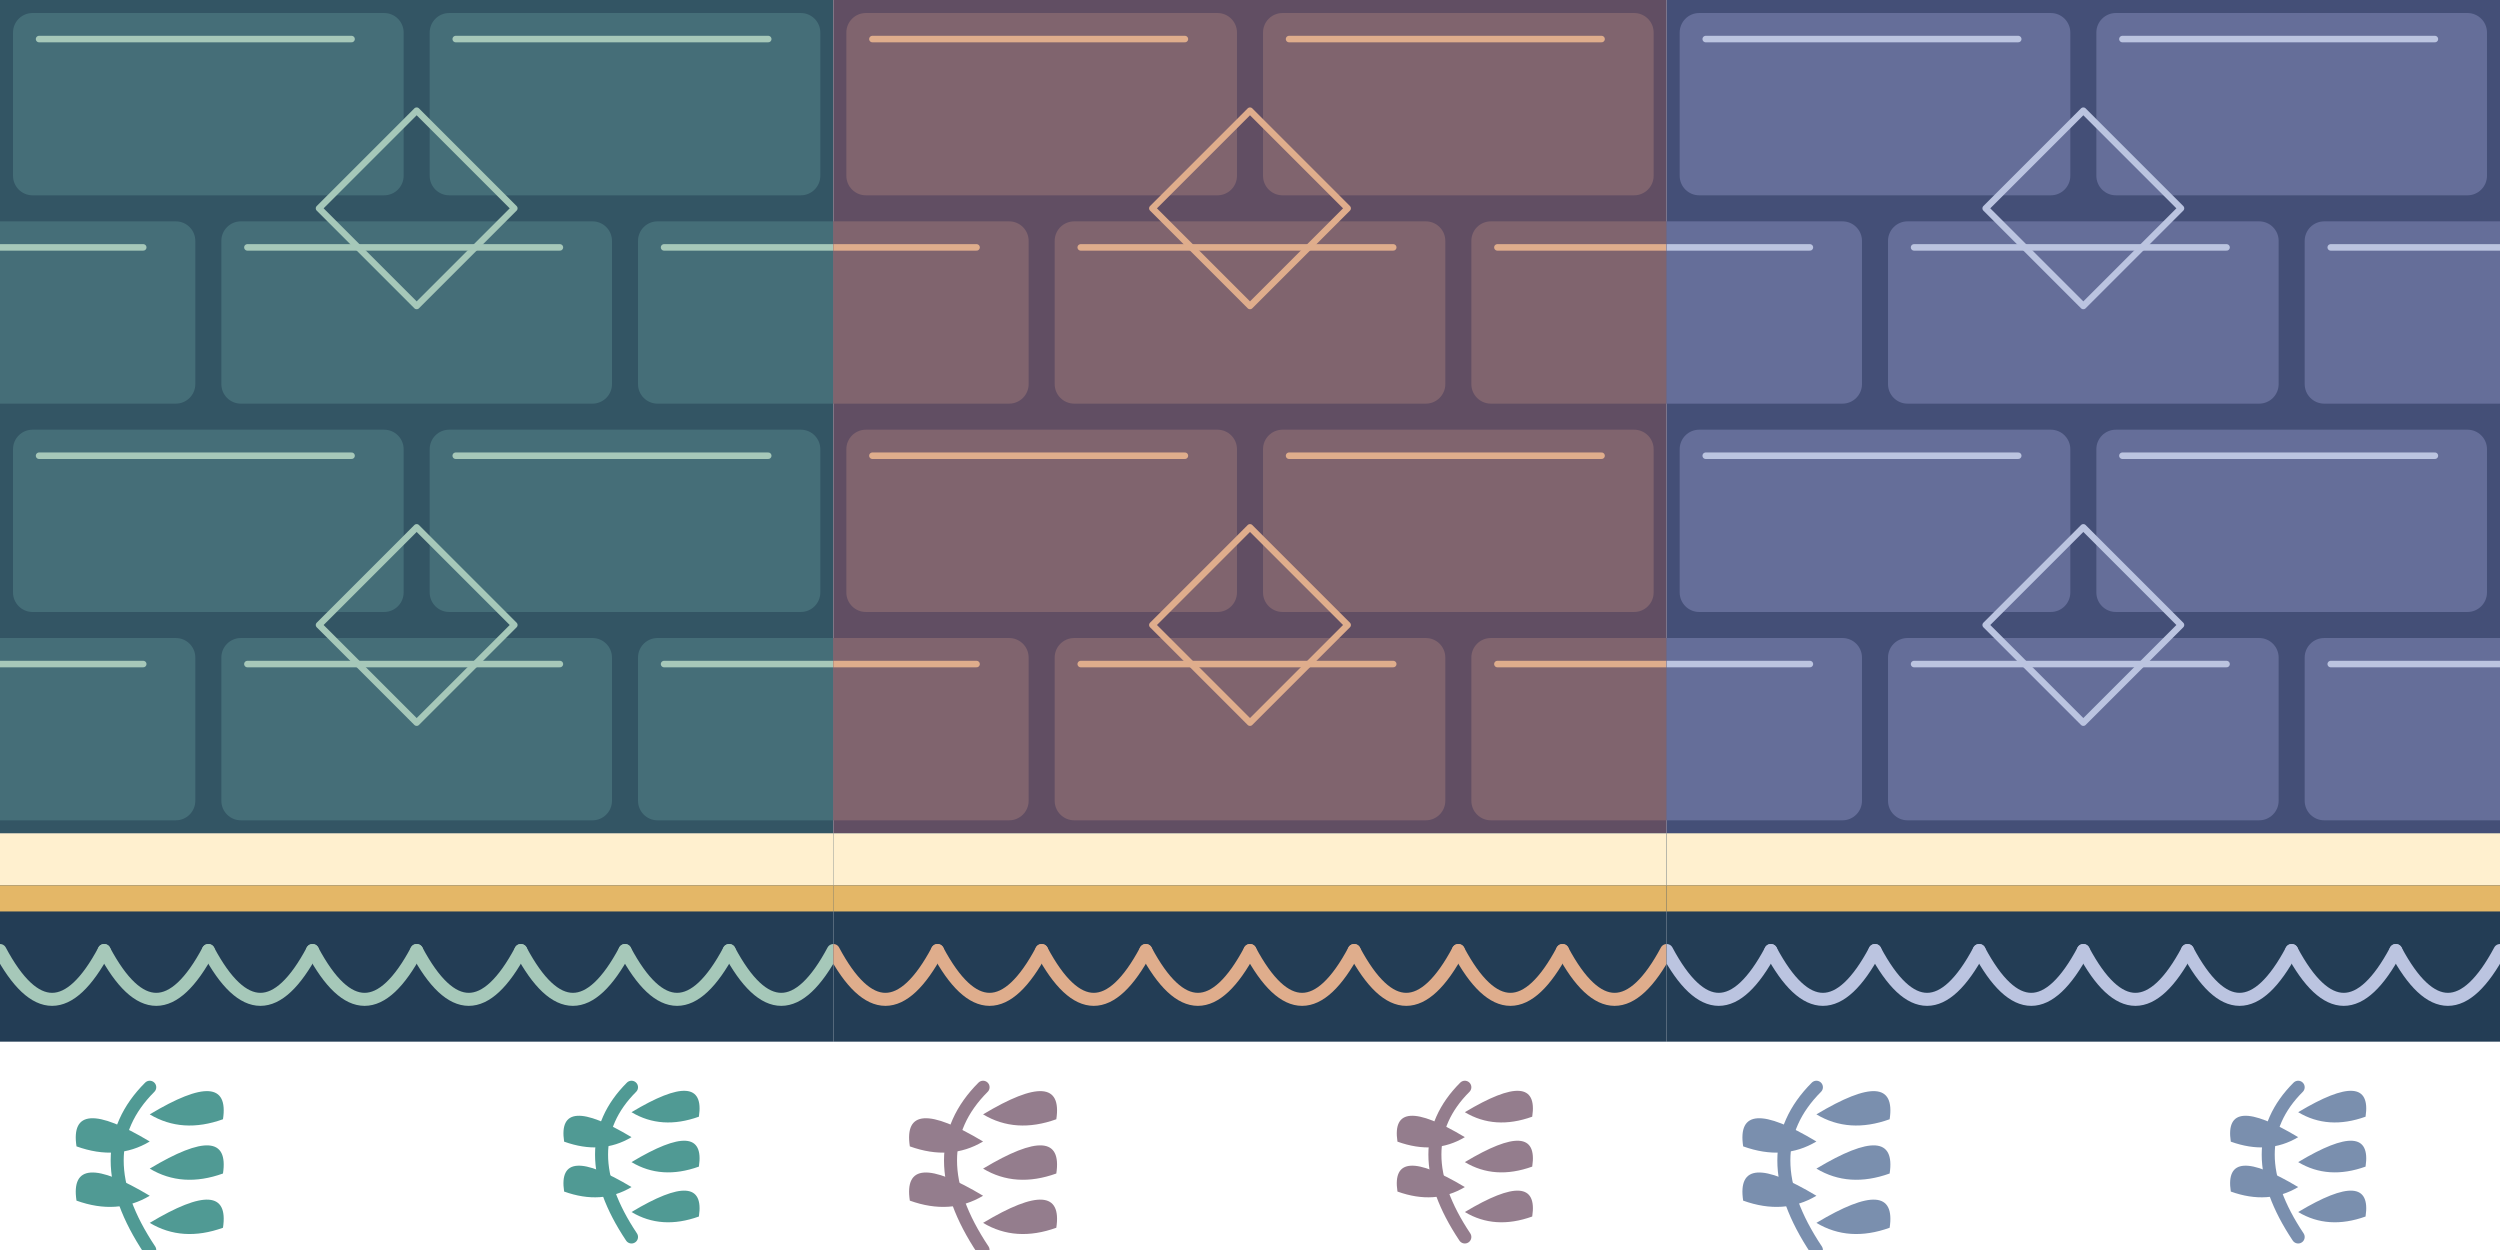
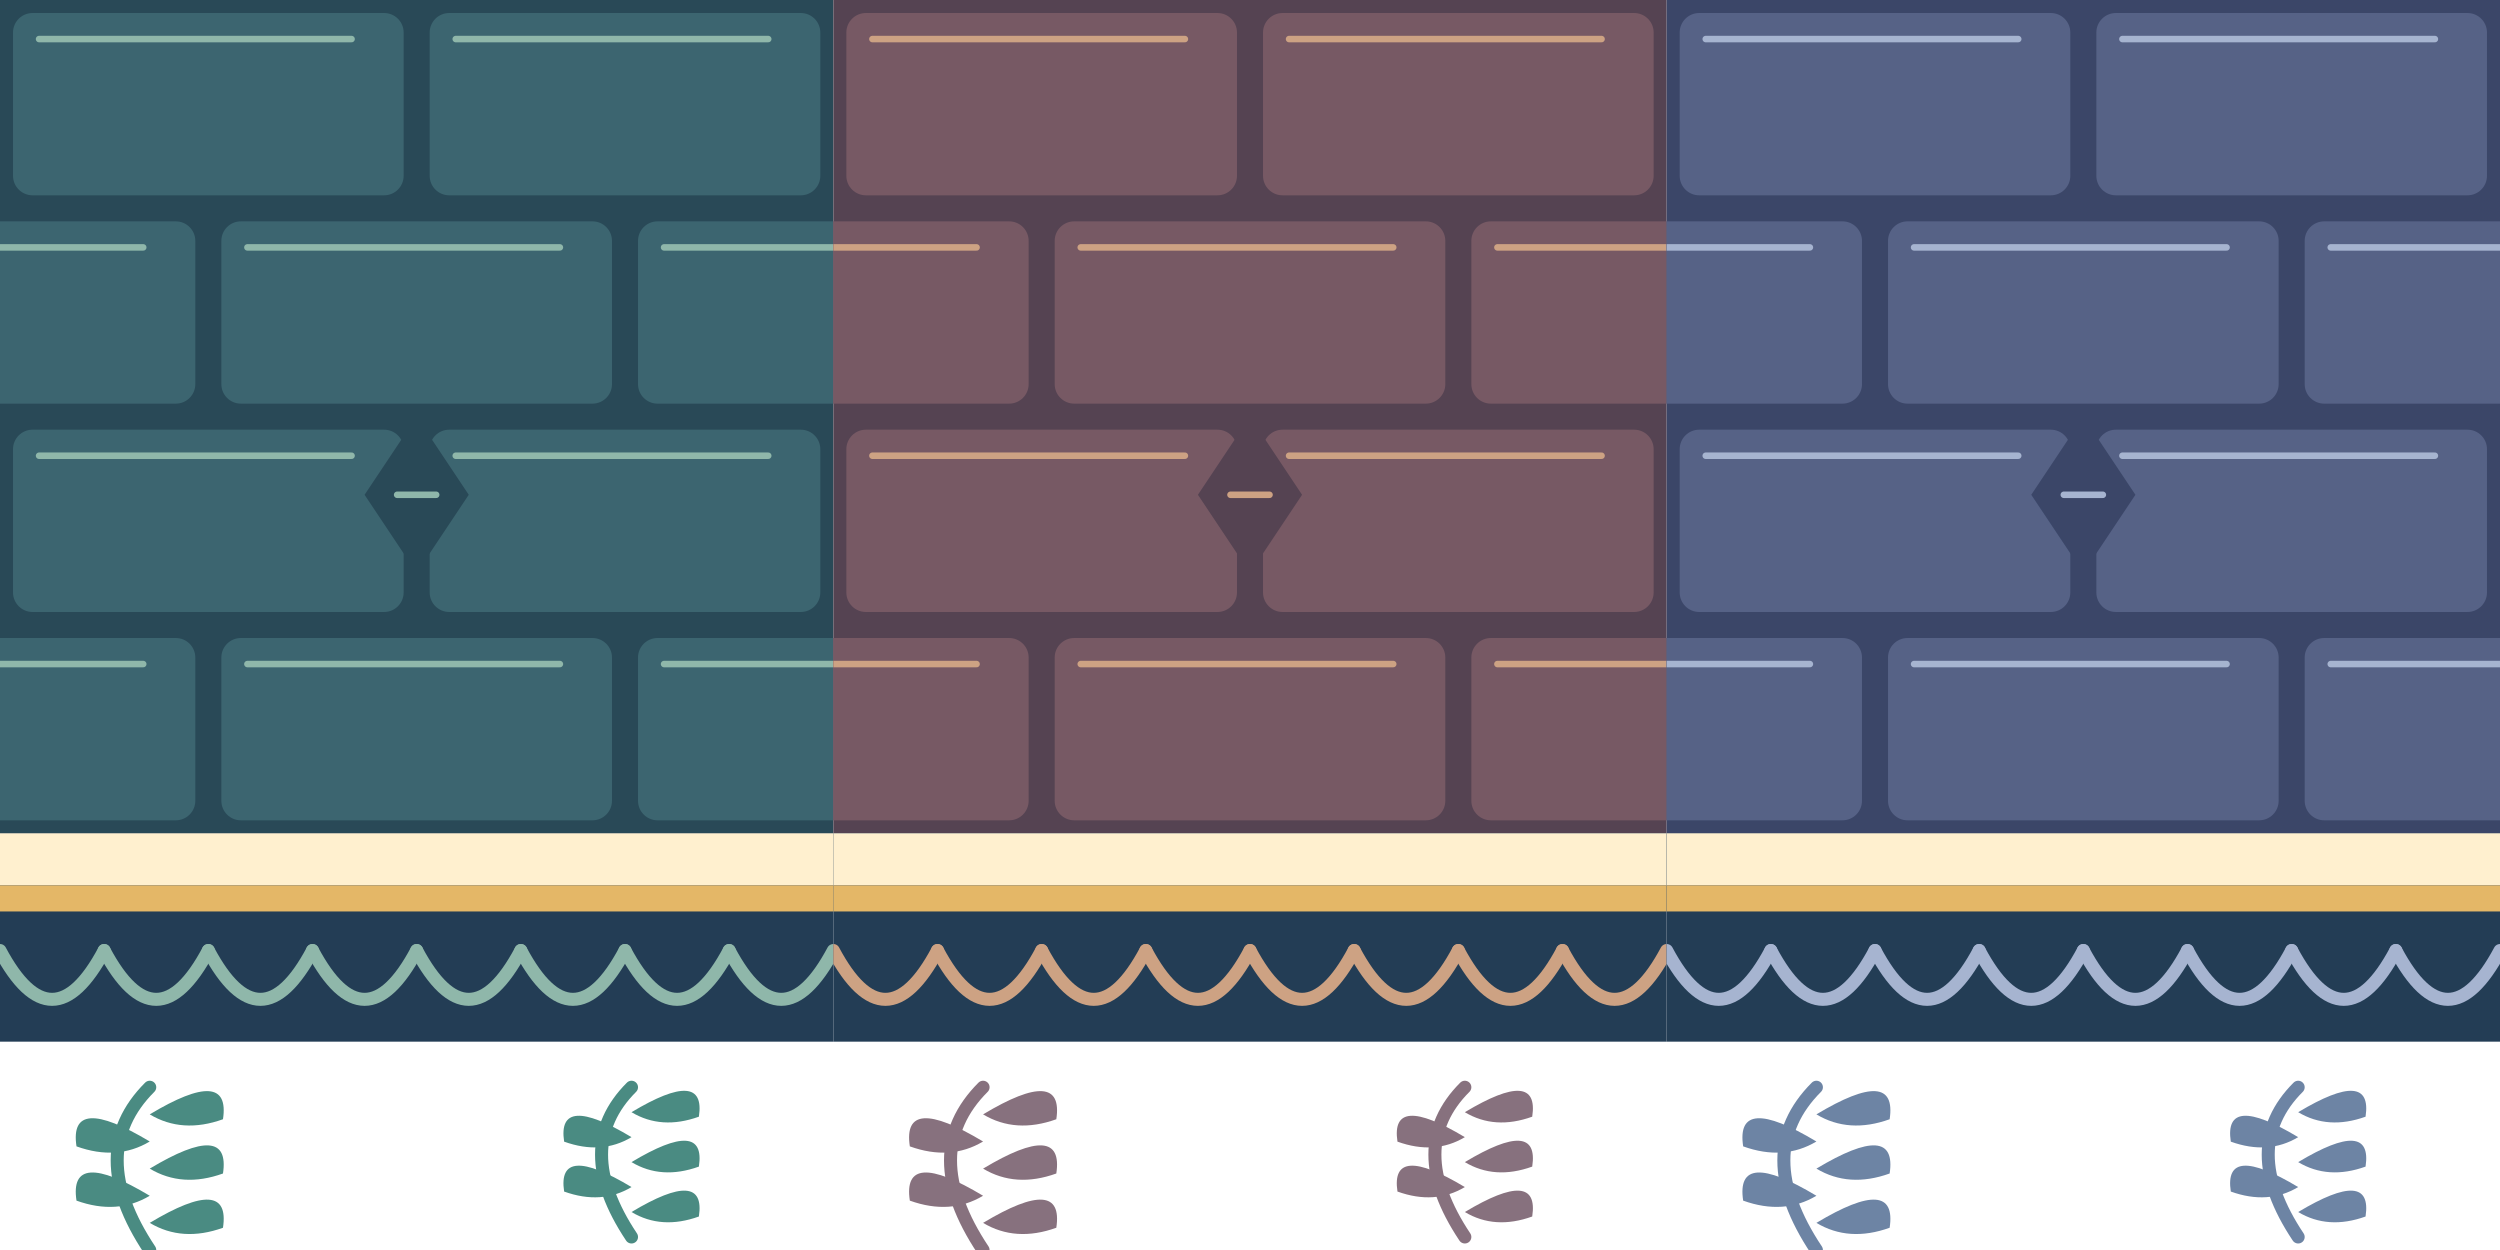
<svg xmlns="http://www.w3.org/2000/svg" width="384" height="192" viewBox="0 0 384 192">
  <svg x="0" width="128" height="192" viewBox="0 0 128 192">
-     <rect x="0" y="0" width="128" height="128" rx="0" fill="#335564" stroke="none" stroke-width="2" />
-     <rect x="2" y="2" width="60" height="28" rx="3" fill="#456e78" stroke="none" stroke-width="2" />
-     <path d="M6 6L54 6" fill="none" stroke="#a6c8b9" stroke-width="1" stroke-linecap="round" stroke-linejoin="round" />
-     <rect x="66" y="2" width="60" height="28" rx="3" fill="#456e78" stroke="none" stroke-width="2" />
-     <path d="M70 6L118 6" fill="none" stroke="#a6c8b9" stroke-width="1" stroke-linecap="round" stroke-linejoin="round" />
-     <rect x="130" y="2" width="60" height="28" rx="3" fill="#456e78" stroke="none" stroke-width="2" />
-     <path d="M134 6L182 6" fill="none" stroke="#a6c8b9" stroke-width="1" stroke-linecap="round" stroke-linejoin="round" />
-     <rect x="-30" y="34" width="60" height="28" rx="3" fill="#456e78" stroke="none" stroke-width="2" />
-     <path d="M-26 38L22 38" fill="none" stroke="#a6c8b9" stroke-width="1" stroke-linecap="round" stroke-linejoin="round" />
-     <rect x="34" y="34" width="60" height="28" rx="3" fill="#456e78" stroke="none" stroke-width="2" />
-     <path d="M38 38L86 38" fill="none" stroke="#a6c8b9" stroke-width="1" stroke-linecap="round" stroke-linejoin="round" />
-     <rect x="98" y="34" width="60" height="28" rx="3" fill="#456e78" stroke="none" stroke-width="2" />
-     <path d="M102 38L150 38" fill="none" stroke="#a6c8b9" stroke-width="1" stroke-linecap="round" stroke-linejoin="round" />
-     <rect x="2" y="66" width="60" height="28" rx="3" fill="#456e78" stroke="none" stroke-width="2" />
-     <path d="M6 70L54 70" fill="none" stroke="#a6c8b9" stroke-width="1" stroke-linecap="round" stroke-linejoin="round" />
-     <rect x="66" y="66" width="60" height="28" rx="3" fill="#456e78" stroke="none" stroke-width="2" />
-     <path d="M70 70L118 70" fill="none" stroke="#a6c8b9" stroke-width="1" stroke-linecap="round" stroke-linejoin="round" />
-     <rect x="130" y="66" width="60" height="28" rx="3" fill="#456e78" stroke="none" stroke-width="2" />
-     <path d="M134 70L182 70" fill="none" stroke="#a6c8b9" stroke-width="1" stroke-linecap="round" stroke-linejoin="round" />
-     <rect x="-30" y="98" width="60" height="28" rx="3" fill="#456e78" stroke="none" stroke-width="2" />
-     <path d="M-26 102L22 102" fill="none" stroke="#a6c8b9" stroke-width="1" stroke-linecap="round" stroke-linejoin="round" />
-     <rect x="34" y="98" width="60" height="28" rx="3" fill="#456e78" stroke="none" stroke-width="2" />
-     <path d="M38 102L86 102" fill="none" stroke="#a6c8b9" stroke-width="1" stroke-linecap="round" stroke-linejoin="round" />
-     <rect x="98" y="98" width="60" height="28" rx="3" fill="#456e78" stroke="none" stroke-width="2" />
-     <path d="M102 102L150 102" fill="none" stroke="#a6c8b9" stroke-width="1" stroke-linecap="round" stroke-linejoin="round" />
-     <path d="M64 17L79 32 64 47 49 32ZM64 81L79 96 64 111 49 96Z" fill="none" stroke="#a6c8b9" stroke-width="1" stroke-linecap="round" stroke-linejoin="round" />
+     <rect x="0" y="0" width="128" height="128" rx="0" fill="#294957" stroke="none" stroke-width="2" />
+     <rect x="2" y="2" width="60" height="28" rx="3" fill="#3c6570" stroke="none" stroke-width="2" />
+     <path d="M6 6L54 6" fill="none" stroke="#8fb7aa" stroke-width="1" stroke-linecap="round" stroke-linejoin="round" />
+     <rect x="66" y="2" width="60" height="28" rx="3" fill="#3c6570" stroke="none" stroke-width="2" />
+     <path d="M70 6L118 6" fill="none" stroke="#8fb7aa" stroke-width="1" stroke-linecap="round" stroke-linejoin="round" />
+     <rect x="130" y="2" width="60" height="28" rx="3" fill="#3c6570" stroke="none" stroke-width="2" />
+     <path d="M134 6L182 6" fill="none" stroke="#8fb7aa" stroke-width="1" stroke-linecap="round" stroke-linejoin="round" />
+     <rect x="-30" y="34" width="60" height="28" rx="3" fill="#3c6570" stroke="none" stroke-width="2" />
+     <path d="M-26 38L22 38" fill="none" stroke="#8fb7aa" stroke-width="1" stroke-linecap="round" stroke-linejoin="round" />
+     <rect x="34" y="34" width="60" height="28" rx="3" fill="#3c6570" stroke="none" stroke-width="2" />
+     <path d="M38 38L86 38" fill="none" stroke="#8fb7aa" stroke-width="1" stroke-linecap="round" stroke-linejoin="round" />
+     <rect x="98" y="34" width="60" height="28" rx="3" fill="#3c6570" stroke="none" stroke-width="2" />
+     <path d="M102 38L150 38" fill="none" stroke="#8fb7aa" stroke-width="1" stroke-linecap="round" stroke-linejoin="round" />
+     <rect x="2" y="66" width="60" height="28" rx="3" fill="#3c6570" stroke="none" stroke-width="2" />
+     <path d="M6 70L54 70" fill="none" stroke="#8fb7aa" stroke-width="1" stroke-linecap="round" stroke-linejoin="round" />
+     <rect x="66" y="66" width="60" height="28" rx="3" fill="#3c6570" stroke="none" stroke-width="2" />
+     <path d="M70 70L118 70" fill="none" stroke="#8fb7aa" stroke-width="1" stroke-linecap="round" stroke-linejoin="round" />
+     <rect x="130" y="66" width="60" height="28" rx="3" fill="#3c6570" stroke="none" stroke-width="2" />
+     <path d="M134 70L182 70" fill="none" stroke="#8fb7aa" stroke-width="1" stroke-linecap="round" stroke-linejoin="round" />
+     <rect x="-30" y="98" width="60" height="28" rx="3" fill="#3c6570" stroke="none" stroke-width="2" />
+     <path d="M-26 102L22 102" fill="none" stroke="#8fb7aa" stroke-width="1" stroke-linecap="round" stroke-linejoin="round" />
+     <rect x="34" y="98" width="60" height="28" rx="3" fill="#3c6570" stroke="none" stroke-width="2" />
+     <path d="M38 102L86 102" fill="none" stroke="#8fb7aa" stroke-width="1" stroke-linecap="round" stroke-linejoin="round" />
+     <rect x="98" y="98" width="60" height="28" rx="3" fill="#3c6570" stroke="none" stroke-width="2" />
+     <path d="M102 102L150 102" fill="none" stroke="#8fb7aa" stroke-width="1" stroke-linecap="round" stroke-linejoin="round" />
+     <path d="M64 64L72 76L64 88L56 76Z" fill="#294957" stroke="none" stroke-width="2" stroke-linecap="round" stroke-linejoin="round" />
+     <path d="M61 76L67 76" fill="none" stroke="#8fb7aa" stroke-width="1" stroke-linecap="round" stroke-linejoin="round" />
    <rect x="0" y="128" width="128" height="32" rx="0" fill="#233d55" stroke="none" stroke-width="2" />
    <rect x="0" y="128" width="128" height="8" rx="0" fill="#fff0cf" stroke="none" stroke-width="2" />
    <rect x="0" y="136" width="128" height="4" rx="0" fill="#e4b767" stroke="none" stroke-width="2" />
-     <path d="M0 146Q8 161 16 146" fill="none" stroke="#a6c8b9" stroke-width="2" stroke-linecap="round" stroke-linejoin="round" />
-     <path d="M16 146Q24 161 32 146" fill="none" stroke="#a6c8b9" stroke-width="2" stroke-linecap="round" stroke-linejoin="round" />
-     <path d="M32 146Q40 161 48 146" fill="none" stroke="#a6c8b9" stroke-width="2" stroke-linecap="round" stroke-linejoin="round" />
-     <path d="M48 146Q56 161 64 146" fill="none" stroke="#a6c8b9" stroke-width="2" stroke-linecap="round" stroke-linejoin="round" />
-     <path d="M64 146Q72 161 80 146" fill="none" stroke="#a6c8b9" stroke-width="2" stroke-linecap="round" stroke-linejoin="round" />
-     <path d="M80 146Q88 161 96 146" fill="none" stroke="#a6c8b9" stroke-width="2" stroke-linecap="round" stroke-linejoin="round" />
-     <path d="M96 146Q104 161 112 146" fill="none" stroke="#a6c8b9" stroke-width="2" stroke-linecap="round" stroke-linejoin="round" />
-     <path d="M112 146Q120 161 128 146" fill="none" stroke="#a6c8b9" stroke-width="2" stroke-linecap="round" stroke-linejoin="round" />
+     <path d="M0 146Q8 161 16 146" fill="none" stroke="#8fb7aa" stroke-width="2" stroke-linecap="round" stroke-linejoin="round" />
+     <path d="M16 146Q24 161 32 146" fill="none" stroke="#8fb7aa" stroke-width="2" stroke-linecap="round" stroke-linejoin="round" />
+     <path d="M32 146Q40 161 48 146" fill="none" stroke="#8fb7aa" stroke-width="2" stroke-linecap="round" stroke-linejoin="round" />
+     <path d="M48 146Q56 161 64 146" fill="none" stroke="#8fb7aa" stroke-width="2" stroke-linecap="round" stroke-linejoin="round" />
+     <path d="M64 146Q72 161 80 146" fill="none" stroke="#8fb7aa" stroke-width="2" stroke-linecap="round" stroke-linejoin="round" />
+     <path d="M80 146Q88 161 96 146" fill="none" stroke="#8fb7aa" stroke-width="2" stroke-linecap="round" stroke-linejoin="round" />
+     <path d="M96 146Q104 161 112 146" fill="none" stroke="#8fb7aa" stroke-width="2" stroke-linecap="round" stroke-linejoin="round" />
+     <path d="M112 146Q120 161 128 146" fill="none" stroke="#8fb7aa" stroke-width="2" stroke-linecap="round" stroke-linejoin="round" />
    <g transform="translate(23 192)">
-       <path d="M0 0Q-10 -15 0 -25" fill="none" stroke="#509a94" stroke-width="2" stroke-linecap="round" stroke-linejoin="round" />
-       <path d="M0 -4.167Q12.5 -11.667 11.25 -3.417Q5 -1.167 0 -4.167" fill="#509a94" stroke="none" stroke-width="2" stroke-linecap="round" stroke-linejoin="round" />
-       <path d="M0 -8.333Q-12.5 -15.833 -11.25 -7.583Q-5 -5.333 0 -8.333" fill="#509a94" stroke="none" stroke-width="2" stroke-linecap="round" stroke-linejoin="round" />
-       <path d="M0 -12.5Q12.5 -20 11.25 -11.75Q5 -9.5 0 -12.5" fill="#509a94" stroke="none" stroke-width="2" stroke-linecap="round" stroke-linejoin="round" />
-       <path d="M0 -16.667Q-12.5 -24.167 -11.25 -15.917Q-5 -13.667 0 -16.667" fill="#509a94" stroke="none" stroke-width="2" stroke-linecap="round" stroke-linejoin="round" />
-       <path d="M0 -20.833Q12.5 -28.333 11.25 -20.083Q5 -17.833 0 -20.833" fill="#509a94" stroke="none" stroke-width="2" stroke-linecap="round" stroke-linejoin="round" />
+       <path d="M0 0Q-10 -15 0 -25" fill="none" stroke="#4a8b82" stroke-width="2" stroke-linecap="round" stroke-linejoin="round" />
+       <path d="M0 -4.167Q12.5 -11.667 11.25 -3.417Q5 -1.167 0 -4.167" fill="#4a8b82" stroke="none" stroke-width="2" stroke-linecap="round" stroke-linejoin="round" />
+       <path d="M0 -8.333Q-12.5 -15.833 -11.25 -7.583Q-5 -5.333 0 -8.333" fill="#4a8b82" stroke="none" stroke-width="2" stroke-linecap="round" stroke-linejoin="round" />
+       <path d="M0 -12.5Q12.5 -20 11.25 -11.75Q5 -9.5 0 -12.5" fill="#4a8b82" stroke="none" stroke-width="2" stroke-linecap="round" stroke-linejoin="round" />
+       <path d="M0 -16.667Q-12.5 -24.167 -11.25 -15.917Q-5 -13.667 0 -16.667" fill="#4a8b82" stroke="none" stroke-width="2" stroke-linecap="round" stroke-linejoin="round" />
+       <path d="M0 -20.833Q12.5 -28.333 11.25 -20.083Q5 -17.833 0 -20.833" fill="#4a8b82" stroke="none" stroke-width="2" stroke-linecap="round" stroke-linejoin="round" />
    </g>
    <g transform="translate(97 190)">
-       <path d="M0 0Q-9.2 -13.8 0 -23" fill="none" stroke="#509a94" stroke-width="2" stroke-linecap="round" stroke-linejoin="round" />
-       <path d="M0 -3.833Q11.5 -10.733 10.35 -3.143Q4.6 -1.073 0 -3.833" fill="#509a94" stroke="none" stroke-width="2" stroke-linecap="round" stroke-linejoin="round" />
-       <path d="M0 -7.667Q-11.5 -14.567 -10.35 -6.977Q-4.6 -4.907 0 -7.667" fill="#509a94" stroke="none" stroke-width="2" stroke-linecap="round" stroke-linejoin="round" />
-       <path d="M0 -11.5Q11.5 -18.4 10.35 -10.81Q4.6 -8.74 0 -11.5" fill="#509a94" stroke="none" stroke-width="2" stroke-linecap="round" stroke-linejoin="round" />
-       <path d="M0 -15.333Q-11.5 -22.233 -10.35 -14.643Q-4.6 -12.573 0 -15.333" fill="#509a94" stroke="none" stroke-width="2" stroke-linecap="round" stroke-linejoin="round" />
-       <path d="M0 -19.167Q11.5 -26.067 10.35 -18.477Q4.6 -16.407 0 -19.167" fill="#509a94" stroke="none" stroke-width="2" stroke-linecap="round" stroke-linejoin="round" />
+       <path d="M0 0Q-9.2 -13.8 0 -23" fill="none" stroke="#4a8b82" stroke-width="2" stroke-linecap="round" stroke-linejoin="round" />
+       <path d="M0 -3.833Q11.5 -10.733 10.35 -3.143Q4.6 -1.073 0 -3.833" fill="#4a8b82" stroke="none" stroke-width="2" stroke-linecap="round" stroke-linejoin="round" />
+       <path d="M0 -7.667Q-11.5 -14.567 -10.35 -6.977Q-4.6 -4.907 0 -7.667" fill="#4a8b82" stroke="none" stroke-width="2" stroke-linecap="round" stroke-linejoin="round" />
+       <path d="M0 -11.5Q11.5 -18.4 10.35 -10.81Q4.6 -8.74 0 -11.5" fill="#4a8b82" stroke="none" stroke-width="2" stroke-linecap="round" stroke-linejoin="round" />
+       <path d="M0 -15.333Q-11.5 -22.233 -10.35 -14.643Q-4.6 -12.573 0 -15.333" fill="#4a8b82" stroke="none" stroke-width="2" stroke-linecap="round" stroke-linejoin="round" />
+       <path d="M0 -19.167Q11.5 -26.067 10.35 -18.477Q4.6 -16.407 0 -19.167" fill="#4a8b82" stroke="none" stroke-width="2" stroke-linecap="round" stroke-linejoin="round" />
    </g>
  </svg>
  <svg x="128" width="128" height="192" viewBox="0 0 128 192">
-     <rect x="0" y="0" width="128" height="128" rx="0" fill="#614e63" stroke="none" stroke-width="2" />
-     <rect x="2" y="2" width="60" height="28" rx="3" fill="#80646e" stroke="none" stroke-width="2" />
-     <path d="M6 6L54 6" fill="none" stroke="#dfad8c" stroke-width="1" stroke-linecap="round" stroke-linejoin="round" />
-     <rect x="66" y="2" width="60" height="28" rx="3" fill="#80646e" stroke="none" stroke-width="2" />
-     <path d="M70 6L118 6" fill="none" stroke="#dfad8c" stroke-width="1" stroke-linecap="round" stroke-linejoin="round" />
-     <rect x="130" y="2" width="60" height="28" rx="3" fill="#80646e" stroke="none" stroke-width="2" />
-     <path d="M134 6L182 6" fill="none" stroke="#dfad8c" stroke-width="1" stroke-linecap="round" stroke-linejoin="round" />
-     <rect x="-30" y="34" width="60" height="28" rx="3" fill="#80646e" stroke="none" stroke-width="2" />
-     <path d="M-26 38L22 38" fill="none" stroke="#dfad8c" stroke-width="1" stroke-linecap="round" stroke-linejoin="round" />
-     <rect x="34" y="34" width="60" height="28" rx="3" fill="#80646e" stroke="none" stroke-width="2" />
-     <path d="M38 38L86 38" fill="none" stroke="#dfad8c" stroke-width="1" stroke-linecap="round" stroke-linejoin="round" />
-     <rect x="98" y="34" width="60" height="28" rx="3" fill="#80646e" stroke="none" stroke-width="2" />
-     <path d="M102 38L150 38" fill="none" stroke="#dfad8c" stroke-width="1" stroke-linecap="round" stroke-linejoin="round" />
-     <rect x="2" y="66" width="60" height="28" rx="3" fill="#80646e" stroke="none" stroke-width="2" />
-     <path d="M6 70L54 70" fill="none" stroke="#dfad8c" stroke-width="1" stroke-linecap="round" stroke-linejoin="round" />
-     <rect x="66" y="66" width="60" height="28" rx="3" fill="#80646e" stroke="none" stroke-width="2" />
-     <path d="M70 70L118 70" fill="none" stroke="#dfad8c" stroke-width="1" stroke-linecap="round" stroke-linejoin="round" />
-     <rect x="130" y="66" width="60" height="28" rx="3" fill="#80646e" stroke="none" stroke-width="2" />
-     <path d="M134 70L182 70" fill="none" stroke="#dfad8c" stroke-width="1" stroke-linecap="round" stroke-linejoin="round" />
-     <rect x="-30" y="98" width="60" height="28" rx="3" fill="#80646e" stroke="none" stroke-width="2" />
-     <path d="M-26 102L22 102" fill="none" stroke="#dfad8c" stroke-width="1" stroke-linecap="round" stroke-linejoin="round" />
-     <rect x="34" y="98" width="60" height="28" rx="3" fill="#80646e" stroke="none" stroke-width="2" />
-     <path d="M38 102L86 102" fill="none" stroke="#dfad8c" stroke-width="1" stroke-linecap="round" stroke-linejoin="round" />
-     <rect x="98" y="98" width="60" height="28" rx="3" fill="#80646e" stroke="none" stroke-width="2" />
-     <path d="M102 102L150 102" fill="none" stroke="#dfad8c" stroke-width="1" stroke-linecap="round" stroke-linejoin="round" />
-     <path d="M64 17L79 32 64 47 49 32ZM64 81L79 96 64 111 49 96Z" fill="none" stroke="#dfad8c" stroke-width="1" stroke-linecap="round" stroke-linejoin="round" />
+     <rect x="0" y="0" width="128" height="128" rx="0" fill="#554352" stroke="none" stroke-width="2" />
+     <rect x="2" y="2" width="60" height="28" rx="3" fill="#775964" stroke="none" stroke-width="2" />
+     <path d="M6 6L54 6" fill="none" stroke="#cda283" stroke-width="1" stroke-linecap="round" stroke-linejoin="round" />
+     <rect x="66" y="2" width="60" height="28" rx="3" fill="#775964" stroke="none" stroke-width="2" />
+     <path d="M70 6L118 6" fill="none" stroke="#cda283" stroke-width="1" stroke-linecap="round" stroke-linejoin="round" />
+     <rect x="130" y="2" width="60" height="28" rx="3" fill="#775964" stroke="none" stroke-width="2" />
+     <path d="M134 6L182 6" fill="none" stroke="#cda283" stroke-width="1" stroke-linecap="round" stroke-linejoin="round" />
+     <rect x="-30" y="34" width="60" height="28" rx="3" fill="#775964" stroke="none" stroke-width="2" />
+     <path d="M-26 38L22 38" fill="none" stroke="#cda283" stroke-width="1" stroke-linecap="round" stroke-linejoin="round" />
+     <rect x="34" y="34" width="60" height="28" rx="3" fill="#775964" stroke="none" stroke-width="2" />
+     <path d="M38 38L86 38" fill="none" stroke="#cda283" stroke-width="1" stroke-linecap="round" stroke-linejoin="round" />
+     <rect x="98" y="34" width="60" height="28" rx="3" fill="#775964" stroke="none" stroke-width="2" />
+     <path d="M102 38L150 38" fill="none" stroke="#cda283" stroke-width="1" stroke-linecap="round" stroke-linejoin="round" />
+     <rect x="2" y="66" width="60" height="28" rx="3" fill="#775964" stroke="none" stroke-width="2" />
+     <path d="M6 70L54 70" fill="none" stroke="#cda283" stroke-width="1" stroke-linecap="round" stroke-linejoin="round" />
+     <rect x="66" y="66" width="60" height="28" rx="3" fill="#775964" stroke="none" stroke-width="2" />
+     <path d="M70 70L118 70" fill="none" stroke="#cda283" stroke-width="1" stroke-linecap="round" stroke-linejoin="round" />
+     <rect x="130" y="66" width="60" height="28" rx="3" fill="#775964" stroke="none" stroke-width="2" />
+     <path d="M134 70L182 70" fill="none" stroke="#cda283" stroke-width="1" stroke-linecap="round" stroke-linejoin="round" />
+     <rect x="-30" y="98" width="60" height="28" rx="3" fill="#775964" stroke="none" stroke-width="2" />
+     <path d="M-26 102L22 102" fill="none" stroke="#cda283" stroke-width="1" stroke-linecap="round" stroke-linejoin="round" />
+     <rect x="34" y="98" width="60" height="28" rx="3" fill="#775964" stroke="none" stroke-width="2" />
+     <path d="M38 102L86 102" fill="none" stroke="#cda283" stroke-width="1" stroke-linecap="round" stroke-linejoin="round" />
+     <rect x="98" y="98" width="60" height="28" rx="3" fill="#775964" stroke="none" stroke-width="2" />
+     <path d="M102 102L150 102" fill="none" stroke="#cda283" stroke-width="1" stroke-linecap="round" stroke-linejoin="round" />
+     <path d="M64 64L72 76L64 88L56 76Z" fill="#554352" stroke="none" stroke-width="2" stroke-linecap="round" stroke-linejoin="round" />
+     <path d="M61 76L67 76" fill="none" stroke="#cda283" stroke-width="1" stroke-linecap="round" stroke-linejoin="round" />
    <rect x="0" y="128" width="128" height="32" rx="0" fill="#233d55" stroke="none" stroke-width="2" />
    <rect x="0" y="128" width="128" height="8" rx="0" fill="#fff0cf" stroke="none" stroke-width="2" />
    <rect x="0" y="136" width="128" height="4" rx="0" fill="#e4b767" stroke="none" stroke-width="2" />
-     <path d="M0 146Q8 161 16 146" fill="none" stroke="#dfad8c" stroke-width="2" stroke-linecap="round" stroke-linejoin="round" />
-     <path d="M16 146Q24 161 32 146" fill="none" stroke="#dfad8c" stroke-width="2" stroke-linecap="round" stroke-linejoin="round" />
-     <path d="M32 146Q40 161 48 146" fill="none" stroke="#dfad8c" stroke-width="2" stroke-linecap="round" stroke-linejoin="round" />
-     <path d="M48 146Q56 161 64 146" fill="none" stroke="#dfad8c" stroke-width="2" stroke-linecap="round" stroke-linejoin="round" />
-     <path d="M64 146Q72 161 80 146" fill="none" stroke="#dfad8c" stroke-width="2" stroke-linecap="round" stroke-linejoin="round" />
-     <path d="M80 146Q88 161 96 146" fill="none" stroke="#dfad8c" stroke-width="2" stroke-linecap="round" stroke-linejoin="round" />
-     <path d="M96 146Q104 161 112 146" fill="none" stroke="#dfad8c" stroke-width="2" stroke-linecap="round" stroke-linejoin="round" />
-     <path d="M112 146Q120 161 128 146" fill="none" stroke="#dfad8c" stroke-width="2" stroke-linecap="round" stroke-linejoin="round" />
+     <path d="M0 146Q8 161 16 146" fill="none" stroke="#cda283" stroke-width="2" stroke-linecap="round" stroke-linejoin="round" />
+     <path d="M16 146Q24 161 32 146" fill="none" stroke="#cda283" stroke-width="2" stroke-linecap="round" stroke-linejoin="round" />
+     <path d="M32 146Q40 161 48 146" fill="none" stroke="#cda283" stroke-width="2" stroke-linecap="round" stroke-linejoin="round" />
+     <path d="M48 146Q56 161 64 146" fill="none" stroke="#cda283" stroke-width="2" stroke-linecap="round" stroke-linejoin="round" />
+     <path d="M64 146Q72 161 80 146" fill="none" stroke="#cda283" stroke-width="2" stroke-linecap="round" stroke-linejoin="round" />
+     <path d="M80 146Q88 161 96 146" fill="none" stroke="#cda283" stroke-width="2" stroke-linecap="round" stroke-linejoin="round" />
+     <path d="M96 146Q104 161 112 146" fill="none" stroke="#cda283" stroke-width="2" stroke-linecap="round" stroke-linejoin="round" />
+     <path d="M112 146Q120 161 128 146" fill="none" stroke="#cda283" stroke-width="2" stroke-linecap="round" stroke-linejoin="round" />
    <g transform="translate(23 192)">
-       <path d="M0 0Q-10 -15 0 -25" fill="none" stroke="#947d8d" stroke-width="2" stroke-linecap="round" stroke-linejoin="round" />
-       <path d="M0 -4.167Q12.5 -11.667 11.25 -3.417Q5 -1.167 0 -4.167" fill="#947d8d" stroke="none" stroke-width="2" stroke-linecap="round" stroke-linejoin="round" />
-       <path d="M0 -8.333Q-12.5 -15.833 -11.25 -7.583Q-5 -5.333 0 -8.333" fill="#947d8d" stroke="none" stroke-width="2" stroke-linecap="round" stroke-linejoin="round" />
-       <path d="M0 -12.5Q12.5 -20 11.25 -11.75Q5 -9.5 0 -12.5" fill="#947d8d" stroke="none" stroke-width="2" stroke-linecap="round" stroke-linejoin="round" />
-       <path d="M0 -16.667Q-12.5 -24.167 -11.25 -15.917Q-5 -13.667 0 -16.667" fill="#947d8d" stroke="none" stroke-width="2" stroke-linecap="round" stroke-linejoin="round" />
-       <path d="M0 -20.833Q12.5 -28.333 11.25 -20.083Q5 -17.833 0 -20.833" fill="#947d8d" stroke="none" stroke-width="2" stroke-linecap="round" stroke-linejoin="round" />
+       <path d="M0 0Q-10 -15 0 -25" fill="none" stroke="#87717e" stroke-width="2" stroke-linecap="round" stroke-linejoin="round" />
+       <path d="M0 -4.167Q12.5 -11.667 11.25 -3.417Q5 -1.167 0 -4.167" fill="#87717e" stroke="none" stroke-width="2" stroke-linecap="round" stroke-linejoin="round" />
+       <path d="M0 -8.333Q-12.5 -15.833 -11.25 -7.583Q-5 -5.333 0 -8.333" fill="#87717e" stroke="none" stroke-width="2" stroke-linecap="round" stroke-linejoin="round" />
+       <path d="M0 -12.5Q12.5 -20 11.25 -11.75Q5 -9.5 0 -12.5" fill="#87717e" stroke="none" stroke-width="2" stroke-linecap="round" stroke-linejoin="round" />
+       <path d="M0 -16.667Q-12.5 -24.167 -11.25 -15.917Q-5 -13.667 0 -16.667" fill="#87717e" stroke="none" stroke-width="2" stroke-linecap="round" stroke-linejoin="round" />
+       <path d="M0 -20.833Q12.5 -28.333 11.25 -20.083Q5 -17.833 0 -20.833" fill="#87717e" stroke="none" stroke-width="2" stroke-linecap="round" stroke-linejoin="round" />
    </g>
    <g transform="translate(97 190)">
-       <path d="M0 0Q-9.2 -13.8 0 -23" fill="none" stroke="#947d8d" stroke-width="2" stroke-linecap="round" stroke-linejoin="round" />
-       <path d="M0 -3.833Q11.5 -10.733 10.35 -3.143Q4.6 -1.073 0 -3.833" fill="#947d8d" stroke="none" stroke-width="2" stroke-linecap="round" stroke-linejoin="round" />
-       <path d="M0 -7.667Q-11.5 -14.567 -10.35 -6.977Q-4.6 -4.907 0 -7.667" fill="#947d8d" stroke="none" stroke-width="2" stroke-linecap="round" stroke-linejoin="round" />
-       <path d="M0 -11.5Q11.5 -18.4 10.35 -10.81Q4.6 -8.74 0 -11.5" fill="#947d8d" stroke="none" stroke-width="2" stroke-linecap="round" stroke-linejoin="round" />
-       <path d="M0 -15.333Q-11.5 -22.233 -10.35 -14.643Q-4.6 -12.573 0 -15.333" fill="#947d8d" stroke="none" stroke-width="2" stroke-linecap="round" stroke-linejoin="round" />
-       <path d="M0 -19.167Q11.5 -26.067 10.35 -18.477Q4.6 -16.407 0 -19.167" fill="#947d8d" stroke="none" stroke-width="2" stroke-linecap="round" stroke-linejoin="round" />
+       <path d="M0 0Q-9.2 -13.8 0 -23" fill="none" stroke="#87717e" stroke-width="2" stroke-linecap="round" stroke-linejoin="round" />
+       <path d="M0 -3.833Q11.5 -10.733 10.35 -3.143Q4.6 -1.073 0 -3.833" fill="#87717e" stroke="none" stroke-width="2" stroke-linecap="round" stroke-linejoin="round" />
+       <path d="M0 -7.667Q-11.5 -14.567 -10.35 -6.977Q-4.6 -4.907 0 -7.667" fill="#87717e" stroke="none" stroke-width="2" stroke-linecap="round" stroke-linejoin="round" />
+       <path d="M0 -11.5Q11.5 -18.4 10.35 -10.81Q4.6 -8.74 0 -11.5" fill="#87717e" stroke="none" stroke-width="2" stroke-linecap="round" stroke-linejoin="round" />
+       <path d="M0 -15.333Q-11.5 -22.233 -10.35 -14.643Q-4.6 -12.573 0 -15.333" fill="#87717e" stroke="none" stroke-width="2" stroke-linecap="round" stroke-linejoin="round" />
+       <path d="M0 -19.167Q11.5 -26.067 10.35 -18.477Q4.6 -16.407 0 -19.167" fill="#87717e" stroke="none" stroke-width="2" stroke-linecap="round" stroke-linejoin="round" />
    </g>
  </svg>
  <svg x="256" width="128" height="192" viewBox="0 0 128 192">
-     <rect x="0" y="0" width="128" height="128" rx="0" fill="#444f77" stroke="none" stroke-width="2" />
-     <rect x="2" y="2" width="60" height="28" rx="3" fill="#656e99" stroke="none" stroke-width="2" />
-     <path d="M6 6L54 6" fill="none" stroke="#bbc4e0" stroke-width="1" stroke-linecap="round" stroke-linejoin="round" />
-     <rect x="66" y="2" width="60" height="28" rx="3" fill="#656e99" stroke="none" stroke-width="2" />
-     <path d="M70 6L118 6" fill="none" stroke="#bbc4e0" stroke-width="1" stroke-linecap="round" stroke-linejoin="round" />
-     <rect x="130" y="2" width="60" height="28" rx="3" fill="#656e99" stroke="none" stroke-width="2" />
-     <path d="M134 6L182 6" fill="none" stroke="#bbc4e0" stroke-width="1" stroke-linecap="round" stroke-linejoin="round" />
-     <rect x="-30" y="34" width="60" height="28" rx="3" fill="#656e99" stroke="none" stroke-width="2" />
-     <path d="M-26 38L22 38" fill="none" stroke="#bbc4e0" stroke-width="1" stroke-linecap="round" stroke-linejoin="round" />
-     <rect x="34" y="34" width="60" height="28" rx="3" fill="#656e99" stroke="none" stroke-width="2" />
-     <path d="M38 38L86 38" fill="none" stroke="#bbc4e0" stroke-width="1" stroke-linecap="round" stroke-linejoin="round" />
-     <rect x="98" y="34" width="60" height="28" rx="3" fill="#656e99" stroke="none" stroke-width="2" />
-     <path d="M102 38L150 38" fill="none" stroke="#bbc4e0" stroke-width="1" stroke-linecap="round" stroke-linejoin="round" />
-     <rect x="2" y="66" width="60" height="28" rx="3" fill="#656e99" stroke="none" stroke-width="2" />
-     <path d="M6 70L54 70" fill="none" stroke="#bbc4e0" stroke-width="1" stroke-linecap="round" stroke-linejoin="round" />
-     <rect x="66" y="66" width="60" height="28" rx="3" fill="#656e99" stroke="none" stroke-width="2" />
-     <path d="M70 70L118 70" fill="none" stroke="#bbc4e0" stroke-width="1" stroke-linecap="round" stroke-linejoin="round" />
-     <rect x="130" y="66" width="60" height="28" rx="3" fill="#656e99" stroke="none" stroke-width="2" />
-     <path d="M134 70L182 70" fill="none" stroke="#bbc4e0" stroke-width="1" stroke-linecap="round" stroke-linejoin="round" />
-     <rect x="-30" y="98" width="60" height="28" rx="3" fill="#656e99" stroke="none" stroke-width="2" />
-     <path d="M-26 102L22 102" fill="none" stroke="#bbc4e0" stroke-width="1" stroke-linecap="round" stroke-linejoin="round" />
-     <rect x="34" y="98" width="60" height="28" rx="3" fill="#656e99" stroke="none" stroke-width="2" />
-     <path d="M38 102L86 102" fill="none" stroke="#bbc4e0" stroke-width="1" stroke-linecap="round" stroke-linejoin="round" />
-     <rect x="98" y="98" width="60" height="28" rx="3" fill="#656e99" stroke="none" stroke-width="2" />
-     <path d="M102 102L150 102" fill="none" stroke="#bbc4e0" stroke-width="1" stroke-linecap="round" stroke-linejoin="round" />
-     <path d="M64 17L79 32 64 47 49 32ZM64 81L79 96 64 111 49 96Z" fill="none" stroke="#bbc4e0" stroke-width="1" stroke-linecap="round" stroke-linejoin="round" />
+     <rect x="0" y="0" width="128" height="128" rx="0" fill="#3b4668" stroke="none" stroke-width="2" />
+     <rect x="2" y="2" width="60" height="28" rx="3" fill="#566286" stroke="none" stroke-width="2" />
+     <path d="M6 6L54 6" fill="none" stroke="#a6b4d0" stroke-width="1" stroke-linecap="round" stroke-linejoin="round" />
+     <rect x="66" y="2" width="60" height="28" rx="3" fill="#566286" stroke="none" stroke-width="2" />
+     <path d="M70 6L118 6" fill="none" stroke="#a6b4d0" stroke-width="1" stroke-linecap="round" stroke-linejoin="round" />
+     <rect x="130" y="2" width="60" height="28" rx="3" fill="#566286" stroke="none" stroke-width="2" />
+     <path d="M134 6L182 6" fill="none" stroke="#a6b4d0" stroke-width="1" stroke-linecap="round" stroke-linejoin="round" />
+     <rect x="-30" y="34" width="60" height="28" rx="3" fill="#566286" stroke="none" stroke-width="2" />
+     <path d="M-26 38L22 38" fill="none" stroke="#a6b4d0" stroke-width="1" stroke-linecap="round" stroke-linejoin="round" />
+     <rect x="34" y="34" width="60" height="28" rx="3" fill="#566286" stroke="none" stroke-width="2" />
+     <path d="M38 38L86 38" fill="none" stroke="#a6b4d0" stroke-width="1" stroke-linecap="round" stroke-linejoin="round" />
+     <rect x="98" y="34" width="60" height="28" rx="3" fill="#566286" stroke="none" stroke-width="2" />
+     <path d="M102 38L150 38" fill="none" stroke="#a6b4d0" stroke-width="1" stroke-linecap="round" stroke-linejoin="round" />
+     <rect x="2" y="66" width="60" height="28" rx="3" fill="#566286" stroke="none" stroke-width="2" />
+     <path d="M6 70L54 70" fill="none" stroke="#a6b4d0" stroke-width="1" stroke-linecap="round" stroke-linejoin="round" />
+     <rect x="66" y="66" width="60" height="28" rx="3" fill="#566286" stroke="none" stroke-width="2" />
+     <path d="M70 70L118 70" fill="none" stroke="#a6b4d0" stroke-width="1" stroke-linecap="round" stroke-linejoin="round" />
+     <rect x="130" y="66" width="60" height="28" rx="3" fill="#566286" stroke="none" stroke-width="2" />
+     <path d="M134 70L182 70" fill="none" stroke="#a6b4d0" stroke-width="1" stroke-linecap="round" stroke-linejoin="round" />
+     <rect x="-30" y="98" width="60" height="28" rx="3" fill="#566286" stroke="none" stroke-width="2" />
+     <path d="M-26 102L22 102" fill="none" stroke="#a6b4d0" stroke-width="1" stroke-linecap="round" stroke-linejoin="round" />
+     <rect x="34" y="98" width="60" height="28" rx="3" fill="#566286" stroke="none" stroke-width="2" />
+     <path d="M38 102L86 102" fill="none" stroke="#a6b4d0" stroke-width="1" stroke-linecap="round" stroke-linejoin="round" />
+     <rect x="98" y="98" width="60" height="28" rx="3" fill="#566286" stroke="none" stroke-width="2" />
+     <path d="M102 102L150 102" fill="none" stroke="#a6b4d0" stroke-width="1" stroke-linecap="round" stroke-linejoin="round" />
+     <path d="M64 64L72 76L64 88L56 76Z" fill="#3b4668" stroke="none" stroke-width="2" stroke-linecap="round" stroke-linejoin="round" />
+     <path d="M61 76L67 76" fill="none" stroke="#a6b4d0" stroke-width="1" stroke-linecap="round" stroke-linejoin="round" />
    <rect x="0" y="128" width="128" height="32" rx="0" fill="#233d55" stroke="none" stroke-width="2" />
    <rect x="0" y="128" width="128" height="8" rx="0" fill="#fff0cf" stroke="none" stroke-width="2" />
    <rect x="0" y="136" width="128" height="4" rx="0" fill="#e4b767" stroke="none" stroke-width="2" />
-     <path d="M0 146Q8 161 16 146" fill="none" stroke="#bbc4e0" stroke-width="2" stroke-linecap="round" stroke-linejoin="round" />
-     <path d="M16 146Q24 161 32 146" fill="none" stroke="#bbc4e0" stroke-width="2" stroke-linecap="round" stroke-linejoin="round" />
-     <path d="M32 146Q40 161 48 146" fill="none" stroke="#bbc4e0" stroke-width="2" stroke-linecap="round" stroke-linejoin="round" />
-     <path d="M48 146Q56 161 64 146" fill="none" stroke="#bbc4e0" stroke-width="2" stroke-linecap="round" stroke-linejoin="round" />
-     <path d="M64 146Q72 161 80 146" fill="none" stroke="#bbc4e0" stroke-width="2" stroke-linecap="round" stroke-linejoin="round" />
-     <path d="M80 146Q88 161 96 146" fill="none" stroke="#bbc4e0" stroke-width="2" stroke-linecap="round" stroke-linejoin="round" />
-     <path d="M96 146Q104 161 112 146" fill="none" stroke="#bbc4e0" stroke-width="2" stroke-linecap="round" stroke-linejoin="round" />
-     <path d="M112 146Q120 161 128 146" fill="none" stroke="#bbc4e0" stroke-width="2" stroke-linecap="round" stroke-linejoin="round" />
+     <path d="M0 146Q8 161 16 146" fill="none" stroke="#a6b4d0" stroke-width="2" stroke-linecap="round" stroke-linejoin="round" />
+     <path d="M16 146Q24 161 32 146" fill="none" stroke="#a6b4d0" stroke-width="2" stroke-linecap="round" stroke-linejoin="round" />
+     <path d="M32 146Q40 161 48 146" fill="none" stroke="#a6b4d0" stroke-width="2" stroke-linecap="round" stroke-linejoin="round" />
+     <path d="M48 146Q56 161 64 146" fill="none" stroke="#a6b4d0" stroke-width="2" stroke-linecap="round" stroke-linejoin="round" />
+     <path d="M64 146Q72 161 80 146" fill="none" stroke="#a6b4d0" stroke-width="2" stroke-linecap="round" stroke-linejoin="round" />
+     <path d="M80 146Q88 161 96 146" fill="none" stroke="#a6b4d0" stroke-width="2" stroke-linecap="round" stroke-linejoin="round" />
+     <path d="M96 146Q104 161 112 146" fill="none" stroke="#a6b4d0" stroke-width="2" stroke-linecap="round" stroke-linejoin="round" />
+     <path d="M112 146Q120 161 128 146" fill="none" stroke="#a6b4d0" stroke-width="2" stroke-linecap="round" stroke-linejoin="round" />
    <g transform="translate(23 192)">
-       <path d="M0 0Q-10 -15 0 -25" fill="none" stroke="#7a8fae" stroke-width="2" stroke-linecap="round" stroke-linejoin="round" />
-       <path d="M0 -4.167Q12.5 -11.667 11.25 -3.417Q5 -1.167 0 -4.167" fill="#7a8fae" stroke="none" stroke-width="2" stroke-linecap="round" stroke-linejoin="round" />
-       <path d="M0 -8.333Q-12.5 -15.833 -11.25 -7.583Q-5 -5.333 0 -8.333" fill="#7a8fae" stroke="none" stroke-width="2" stroke-linecap="round" stroke-linejoin="round" />
-       <path d="M0 -12.5Q12.5 -20 11.25 -11.75Q5 -9.5 0 -12.5" fill="#7a8fae" stroke="none" stroke-width="2" stroke-linecap="round" stroke-linejoin="round" />
-       <path d="M0 -16.667Q-12.5 -24.167 -11.25 -15.917Q-5 -13.667 0 -16.667" fill="#7a8fae" stroke="none" stroke-width="2" stroke-linecap="round" stroke-linejoin="round" />
-       <path d="M0 -20.833Q12.5 -28.333 11.25 -20.083Q5 -17.833 0 -20.833" fill="#7a8fae" stroke="none" stroke-width="2" stroke-linecap="round" stroke-linejoin="round" />
+       <path d="M0 0Q-10 -15 0 -25" fill="none" stroke="#6d84a4" stroke-width="2" stroke-linecap="round" stroke-linejoin="round" />
+       <path d="M0 -4.167Q12.5 -11.667 11.25 -3.417Q5 -1.167 0 -4.167" fill="#6d84a4" stroke="none" stroke-width="2" stroke-linecap="round" stroke-linejoin="round" />
+       <path d="M0 -8.333Q-12.5 -15.833 -11.25 -7.583Q-5 -5.333 0 -8.333" fill="#6d84a4" stroke="none" stroke-width="2" stroke-linecap="round" stroke-linejoin="round" />
+       <path d="M0 -12.5Q12.5 -20 11.25 -11.75Q5 -9.5 0 -12.5" fill="#6d84a4" stroke="none" stroke-width="2" stroke-linecap="round" stroke-linejoin="round" />
+       <path d="M0 -16.667Q-12.5 -24.167 -11.25 -15.917Q-5 -13.667 0 -16.667" fill="#6d84a4" stroke="none" stroke-width="2" stroke-linecap="round" stroke-linejoin="round" />
+       <path d="M0 -20.833Q12.5 -28.333 11.25 -20.083Q5 -17.833 0 -20.833" fill="#6d84a4" stroke="none" stroke-width="2" stroke-linecap="round" stroke-linejoin="round" />
    </g>
    <g transform="translate(97 190)">
-       <path d="M0 0Q-9.2 -13.8 0 -23" fill="none" stroke="#7a8fae" stroke-width="2" stroke-linecap="round" stroke-linejoin="round" />
-       <path d="M0 -3.833Q11.5 -10.733 10.35 -3.143Q4.6 -1.073 0 -3.833" fill="#7a8fae" stroke="none" stroke-width="2" stroke-linecap="round" stroke-linejoin="round" />
-       <path d="M0 -7.667Q-11.5 -14.567 -10.35 -6.977Q-4.6 -4.907 0 -7.667" fill="#7a8fae" stroke="none" stroke-width="2" stroke-linecap="round" stroke-linejoin="round" />
-       <path d="M0 -11.5Q11.5 -18.4 10.35 -10.81Q4.6 -8.74 0 -11.5" fill="#7a8fae" stroke="none" stroke-width="2" stroke-linecap="round" stroke-linejoin="round" />
-       <path d="M0 -15.333Q-11.5 -22.233 -10.35 -14.643Q-4.6 -12.573 0 -15.333" fill="#7a8fae" stroke="none" stroke-width="2" stroke-linecap="round" stroke-linejoin="round" />
-       <path d="M0 -19.167Q11.5 -26.067 10.35 -18.477Q4.6 -16.407 0 -19.167" fill="#7a8fae" stroke="none" stroke-width="2" stroke-linecap="round" stroke-linejoin="round" />
+       <path d="M0 0Q-9.2 -13.8 0 -23" fill="none" stroke="#6d84a4" stroke-width="2" stroke-linecap="round" stroke-linejoin="round" />
+       <path d="M0 -3.833Q11.5 -10.733 10.35 -3.143Q4.6 -1.073 0 -3.833" fill="#6d84a4" stroke="none" stroke-width="2" stroke-linecap="round" stroke-linejoin="round" />
+       <path d="M0 -7.667Q-11.5 -14.567 -10.35 -6.977Q-4.6 -4.907 0 -7.667" fill="#6d84a4" stroke="none" stroke-width="2" stroke-linecap="round" stroke-linejoin="round" />
+       <path d="M0 -11.5Q11.5 -18.4 10.35 -10.81Q4.6 -8.74 0 -11.5" fill="#6d84a4" stroke="none" stroke-width="2" stroke-linecap="round" stroke-linejoin="round" />
+       <path d="M0 -15.333Q-11.5 -22.233 -10.35 -14.643Q-4.6 -12.573 0 -15.333" fill="#6d84a4" stroke="none" stroke-width="2" stroke-linecap="round" stroke-linejoin="round" />
+       <path d="M0 -19.167Q11.5 -26.067 10.35 -18.477Q4.6 -16.407 0 -19.167" fill="#6d84a4" stroke="none" stroke-width="2" stroke-linecap="round" stroke-linejoin="round" />
    </g>
  </svg>
</svg>
